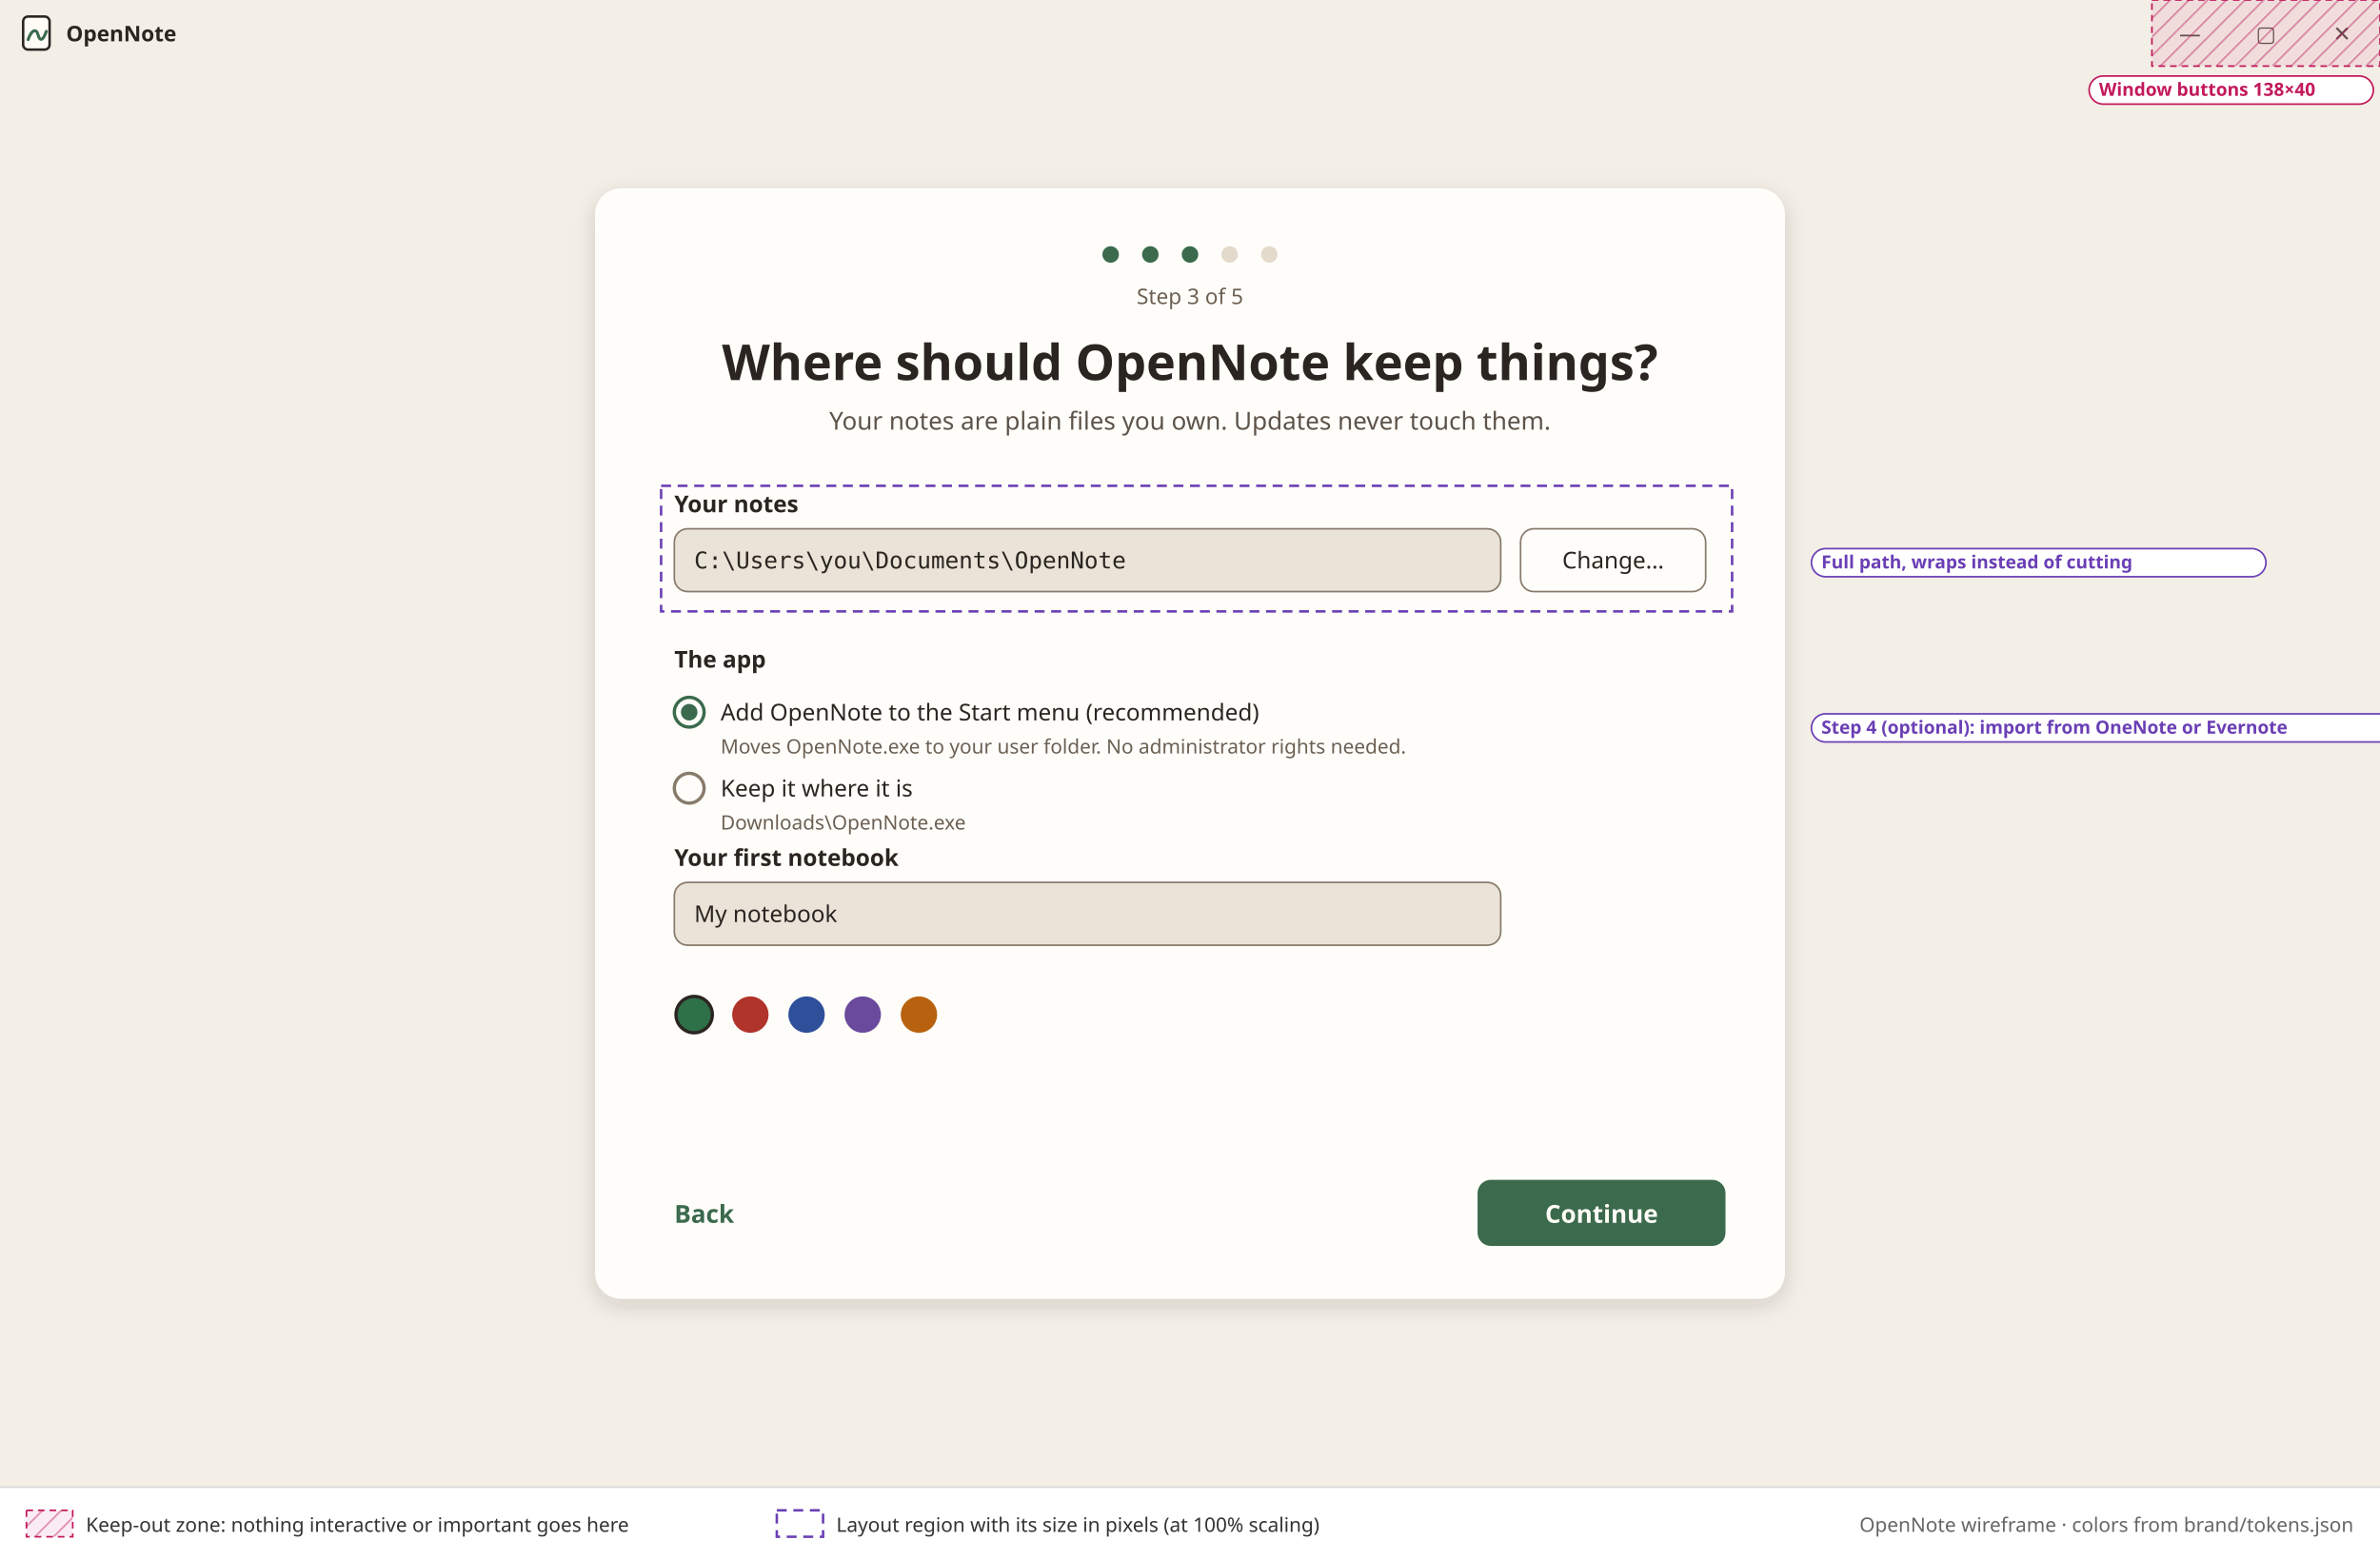
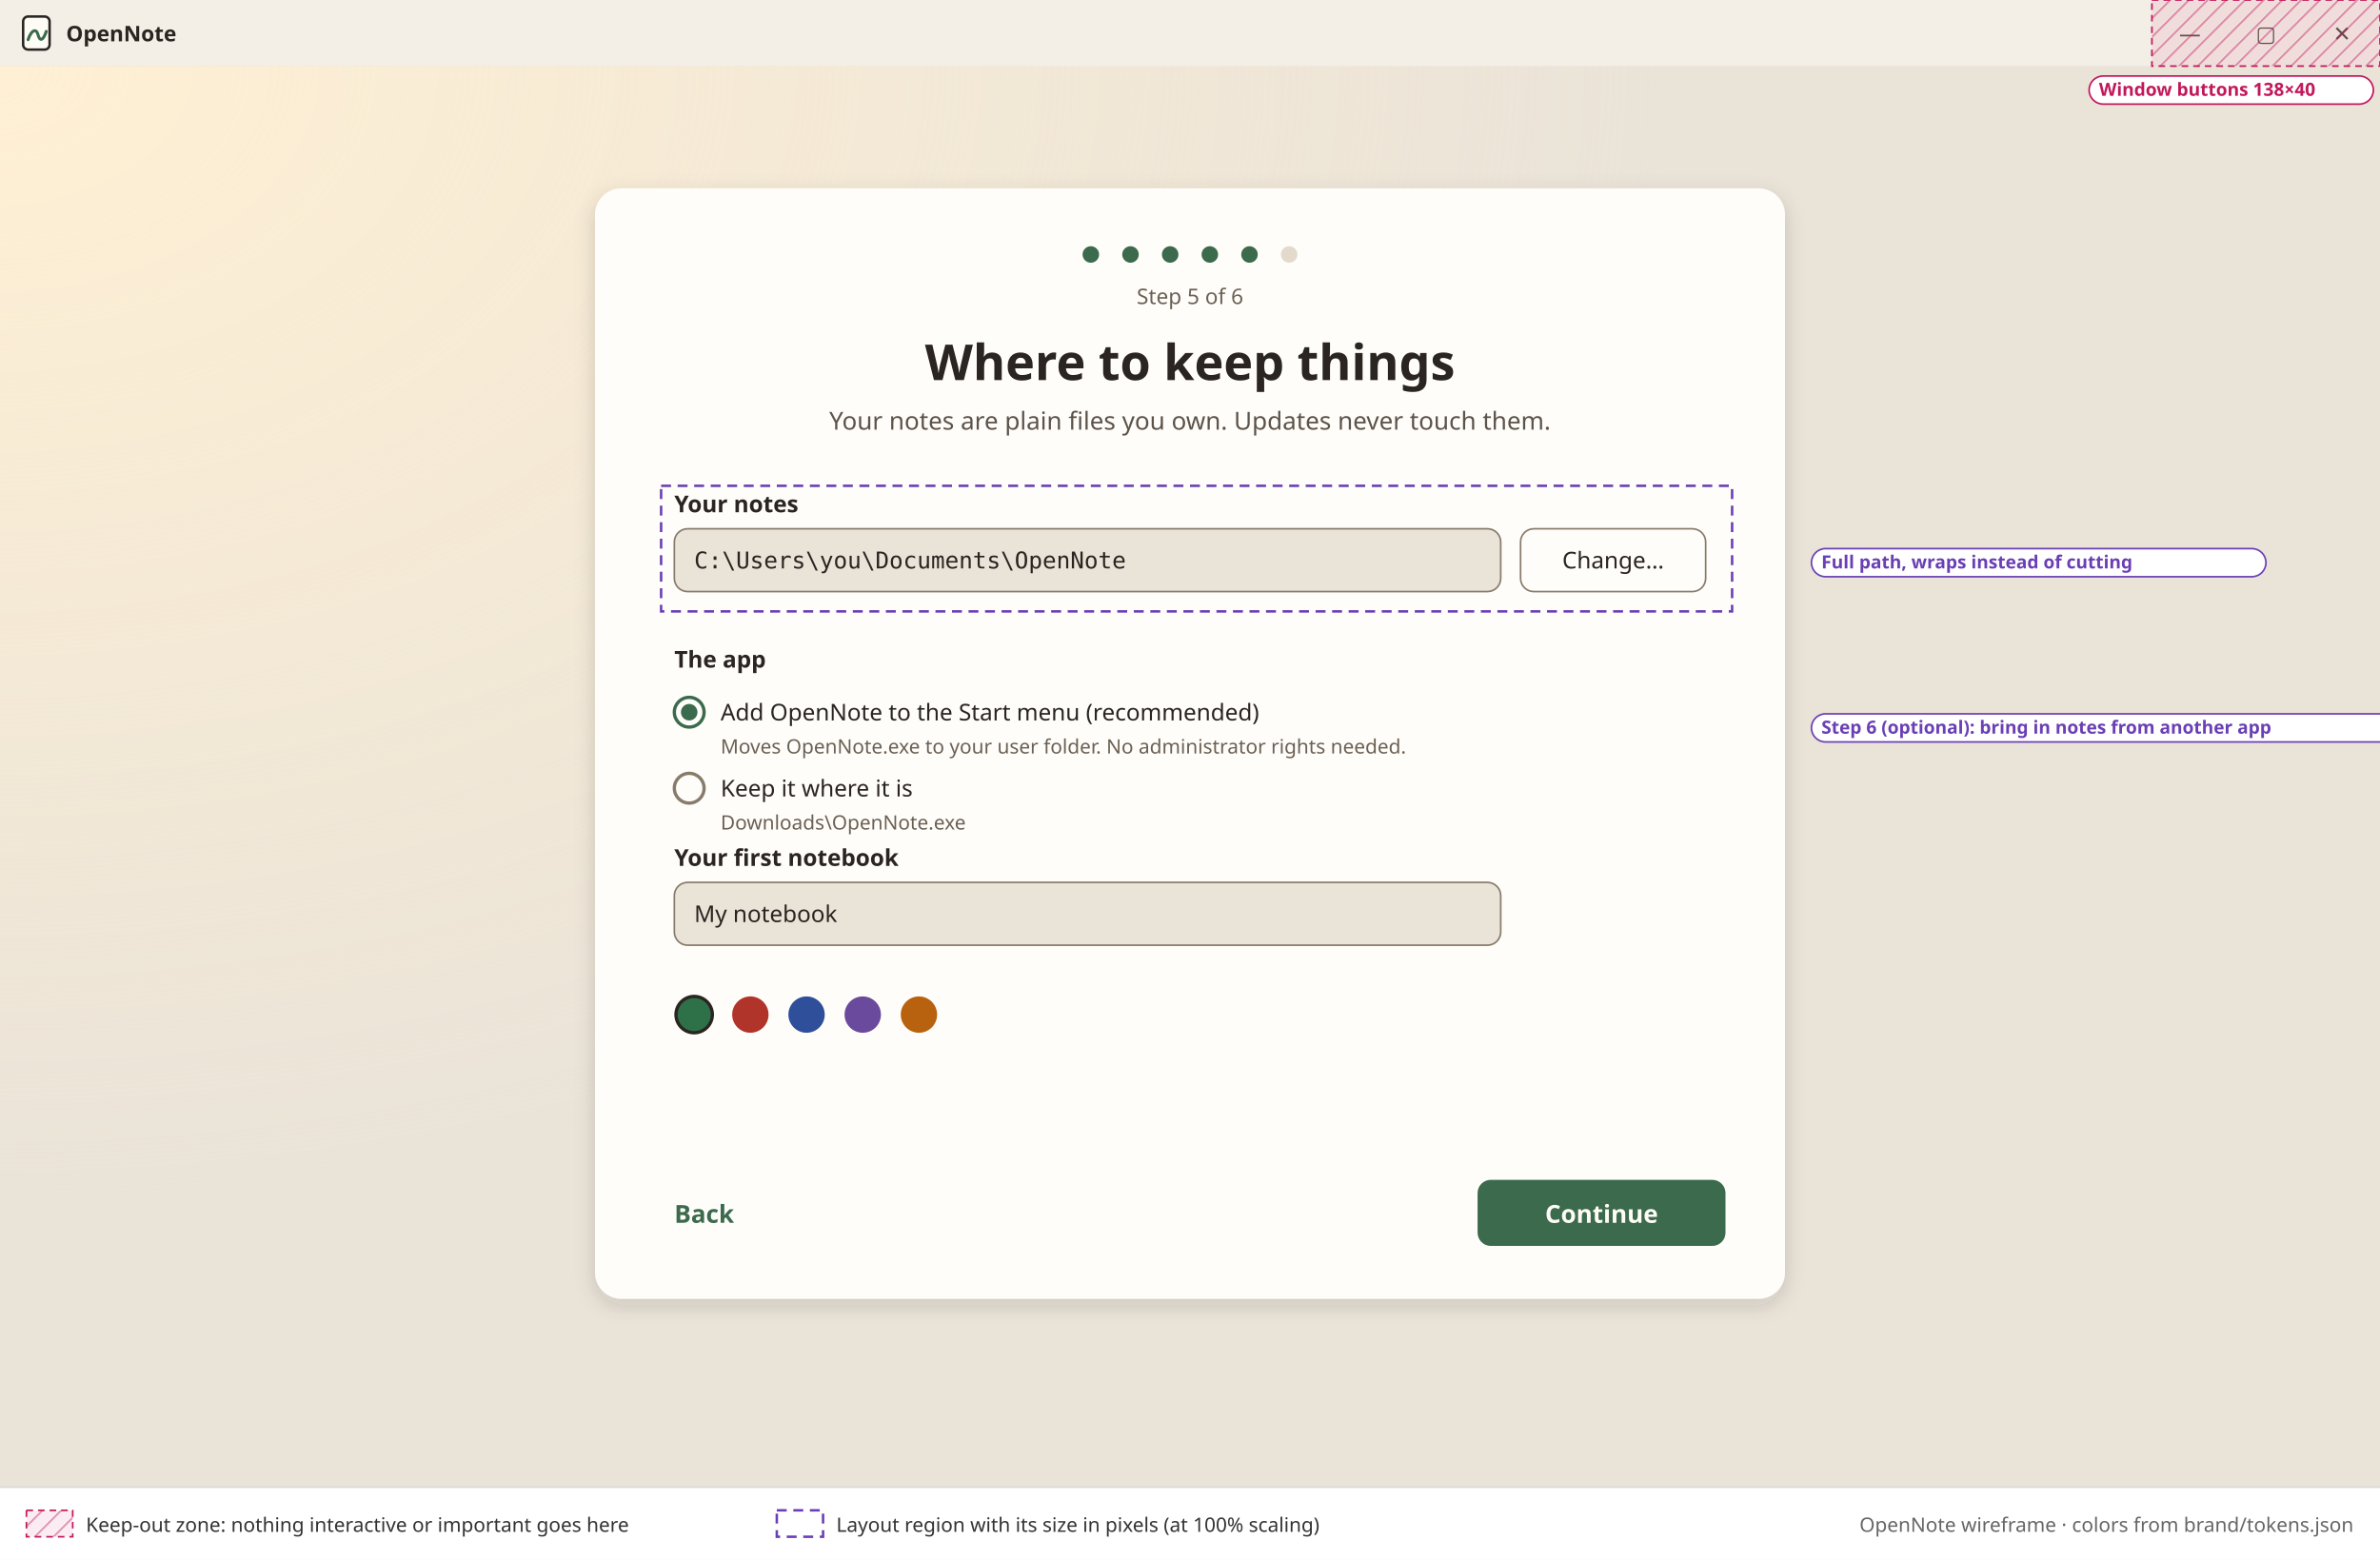
<svg xmlns="http://www.w3.org/2000/svg" viewBox="0 0 1440 944" width="1440" height="944" role="img">
  <defs>
    <pattern id="hatch" width="8" height="8" patternUnits="userSpaceOnUse" patternTransform="rotate(45)">
      <rect width="8" height="8" fill="#C2185B" fill-opacity="0.08" />
      <line x1="0" y1="0" x2="0" y2="8" stroke="#C2185B" stroke-opacity="0.45" stroke-width="2" />
    </pattern>
    <filter id="shadow" x="-10%" y="-10%" width="120%" height="130%">
      <feDropShadow dx="0" dy="4" stdDeviation="6" flood-color="#2B2521" flood-opacity="0.16" />
    </filter>
  </defs>
  <rect x="0" y="0" width="1440" height="900" rx="0" fill="#F3EEE6" />
  <rect x="0" y="0" width="1440" height="40" rx="0" fill="#F3EEE6" />
  <rect x="14" y="10" width="16" height="20" rx="3" fill="#FFFCF6" stroke="#2B2521" stroke-width="1.5" />
  <path d="M17 24c2-6 5-7 6-3s3 4 5-2" fill="none" stroke-linecap="round" stroke-linejoin="round" stroke="#3B6A4D" stroke-width="1.8" />
  <text x="40" y="25" font-size="13" font-weight="600" fill="#2B2521" text-anchor="start" font-family="'Atkinson Hyperlegible Next', 'Segoe UI', system-ui, sans-serif">OpenNote</text>
  <text x="1325" y="25" font-size="13" font-weight="400" fill="#5C534A" text-anchor="middle" font-family="'Atkinson Hyperlegible Next', 'Segoe UI', system-ui, sans-serif">—</text>
  <text x="1371" y="25" font-size="13" font-weight="400" fill="#5C534A" text-anchor="middle" font-family="'Atkinson Hyperlegible Next', 'Segoe UI', system-ui, sans-serif">▢</text>
  <text x="1417" y="25" font-size="13" font-weight="400" fill="#5C534A" text-anchor="middle" font-family="'Atkinson Hyperlegible Next', 'Segoe UI', system-ui, sans-serif">✕</text>
+   <defs>
+     <radialGradient id="ambient2" cx="0" cy="0" r="1" gradientUnits="userSpaceOnUse" gradientTransform="translate(0 40) scale(1008 688)">
+       <stop offset="0" stop-color="#FFF0D4" />
+       <stop offset="1" stop-color="#FFF0D4" stop-opacity="0" />
+     </radialGradient>
+     <radialGradient id="ambient2p">
+       <stop offset="0" stop-color="#FCE4B8" />
+       <stop offset="1" stop-color="#FCE4B8" stop-opacity="0" />
+     </radialGradient>
+   </defs>
+   <rect x="0" y="40" width="1440" height="860" rx="0" fill="#EAE3D8" />
+   <rect x="0" y="40" width="1440" height="860" fill="url(#ambient2)" />
  <rect x="360" y="114" width="720" height="672" rx="16" fill="#FFFDF9" filter="url(#shadow)" />
-   <circle cx="672" cy="154" r="5" fill="#3B6A4D" />
-   <circle cx="696" cy="154" r="5" fill="#3B6A4D" />
-   <circle cx="720" cy="154" r="5" fill="#3B6A4D" />
-   <circle cx="744" cy="154" r="5" fill="#E3DACC" />
-   <circle cx="768" cy="154" r="5" fill="#E3DACC" />
-   <text x="720" y="184" font-size="13" font-weight="400" fill="#6B6054" text-anchor="middle" font-family="'Atkinson Hyperlegible Next', 'Segoe UI', system-ui, sans-serif">Step 3 of 5</text>
-   <text x="720" y="230" font-size="30" font-weight="600" fill="#2B2521" text-anchor="middle" font-family="'Atkinson Hyperlegible Next', 'Segoe UI', system-ui, sans-serif">Where should OpenNote keep things?</text>
+   <circle cx="660" cy="154" r="5" fill="#3B6A4D" />
+   <circle cx="684" cy="154" r="5" fill="#3B6A4D" />
+   <circle cx="708" cy="154" r="5" fill="#3B6A4D" />
+   <circle cx="732" cy="154" r="5" fill="#3B6A4D" />
+   <circle cx="756" cy="154" r="5" fill="#3B6A4D" />
+   <circle cx="780" cy="154" r="5" fill="#E3DACC" />
+   <text x="720" y="184" font-size="13" font-weight="400" fill="#6B6054" text-anchor="middle" font-family="'Atkinson Hyperlegible Next', 'Segoe UI', system-ui, sans-serif">Step 5 of 6</text>
+   <text x="720" y="230" font-size="30" font-weight="600" fill="#2B2521" text-anchor="middle" font-family="'Atkinson Hyperlegible Next', 'Segoe UI', system-ui, sans-serif">Where to keep things</text>
  <text x="720" y="260" font-size="15" font-weight="400" fill="#5C534A" text-anchor="middle" font-family="'Atkinson Hyperlegible Next', 'Segoe UI', system-ui, sans-serif">Your notes are plain files you own. Updates never touch them.</text>
  <text x="408" y="310" font-size="14" font-weight="600" fill="#2B2521" text-anchor="start" font-family="'Atkinson Hyperlegible Next', 'Segoe UI', system-ui, sans-serif">Your notes</text>
  <rect x="408" y="320" width="500" height="38" rx="8" fill="#EAE3D8" stroke="#877B6C" stroke-width="1" />
  <text x="420" y="344" font-size="14" font-weight="400" fill="#2B2521" text-anchor="start" font-family="'Atkinson Hyperlegible Mono', 'Cascadia Code', Consolas, monospace">C:\Users\you\Documents\OpenNote</text>
  <rect x="920" y="320" width="112" height="38" rx="8" fill="none" stroke="#877B6C" stroke-width="1" />
  <text x="976" y="344" font-size="14" font-weight="400" fill="#2B2521" text-anchor="middle" font-family="'Atkinson Hyperlegible Next', 'Segoe UI', system-ui, sans-serif">Change…</text>
  <text x="408" y="404" font-size="14" font-weight="600" fill="#2B2521" text-anchor="start" font-family="'Atkinson Hyperlegible Next', 'Segoe UI', system-ui, sans-serif">The app</text>
  <circle cx="417" cy="431" r="9" fill="none" stroke="#3B6A4D" stroke-width="2" />
  <circle cx="417" cy="431" r="5" fill="#3B6A4D" />
  <text x="436" y="436" font-size="14" font-weight="400" fill="#2B2521" text-anchor="start" font-family="'Atkinson Hyperlegible Next', 'Segoe UI', system-ui, sans-serif">Add OpenNote to the Start menu (recommended)</text>
  <text x="436" y="456" font-size="12" font-weight="400" fill="#6B6054" text-anchor="start" font-family="'Atkinson Hyperlegible Next', 'Segoe UI', system-ui, sans-serif">Moves OpenNote.exe to your user folder. No administrator rights needed.</text>
  <circle cx="417" cy="477" r="9" fill="none" stroke="#877B6C" stroke-width="2" />
  <text x="436" y="482" font-size="14" font-weight="400" fill="#2B2521" text-anchor="start" font-family="'Atkinson Hyperlegible Next', 'Segoe UI', system-ui, sans-serif">Keep it where it is</text>
  <text x="436" y="502" font-size="12" font-weight="400" fill="#6B6054" text-anchor="start" font-family="'Atkinson Hyperlegible Next', 'Segoe UI', system-ui, sans-serif">Downloads\OpenNote.exe</text>
  <text x="408" y="524" font-size="14" font-weight="600" fill="#2B2521" text-anchor="start" font-family="'Atkinson Hyperlegible Next', 'Segoe UI', system-ui, sans-serif">Your first notebook</text>
  <rect x="408" y="534" width="500" height="38" rx="8" fill="#EAE3D8" stroke="#877B6C" stroke-width="1" />
  <text x="420" y="558" font-size="14" font-weight="400" fill="#2B2521" text-anchor="start" font-family="'Atkinson Hyperlegible Next', 'Segoe UI', system-ui, sans-serif">My notebook</text>
  <circle cx="420" cy="614" r="11" fill="#2E7048" stroke="#2B2521" stroke-width="2" />
  <circle cx="454" cy="614" r="11" fill="#B0342A" />
  <circle cx="488" cy="614" r="11" fill="#2F4F9A" />
  <circle cx="522" cy="614" r="11" fill="#6A4A9C" />
  <circle cx="556" cy="614" r="11" fill="#B8620F" />
  <text x="408" y="740" font-size="15" font-weight="600" fill="#3B6A4D" text-anchor="start" font-family="'Atkinson Hyperlegible Next', 'Segoe UI', system-ui, sans-serif">Back</text>
  <g data-fit="8" data-center="both">
    <rect x="894" y="714" width="150" height="40" rx="8" fill="#3B6A4D" />
    <text x="969" y="740" font-size="15" font-weight="600" fill="#FFFCF6" text-anchor="middle" font-family="'Atkinson Hyperlegible Next', 'Segoe UI', system-ui, sans-serif">Continue</text>
  </g>
  <g pointer-events="none">
    <rect x="400" y="294" width="648" height="76" rx="0" fill="none" stroke="#6A3FB5" stroke-width="1.5" stroke-dasharray="6 4" />
  </g>
  <g data-fit="4" pointer-events="none">
    <rect x="1096" y="332" width="275" height="17" rx="8.5" fill="#FFFFFF" stroke="#6A3FB5" stroke-width="1" />
    <text x="1102" y="344" font-size="11" font-weight="600" fill="#6A3FB5" text-anchor="start" font-family="'Atkinson Hyperlegible Next', 'Segoe UI', system-ui, sans-serif">Full path, wraps instead of cutting</text>
  </g>
  <g pointer-events="none">
    <rect x="1302" y="0" width="138" height="40" rx="0" fill="url(#hatch)" stroke="#C2185B" stroke-width="1" stroke-dasharray="4 3" />
  </g>
  <g data-fit="4" pointer-events="none">
    <rect x="1264" y="46" width="172" height="17" rx="8.5" fill="#FFFFFF" stroke="#C2185B" stroke-width="1" />
    <text x="1270" y="58" font-size="11" font-weight="600" fill="#C2185B" text-anchor="start" font-family="'Atkinson Hyperlegible Next', 'Segoe UI', system-ui, sans-serif">Window buttons 138×40</text>
  </g>
  <g data-fit="4" pointer-events="none">
    <rect x="1096" y="432" width="386" height="17" rx="8.5" fill="#FFFFFF" stroke="#6A3FB5" stroke-width="1" />
-     <text x="1102" y="444" font-size="11" font-weight="600" fill="#6A3FB5" text-anchor="start" font-family="'Atkinson Hyperlegible Next', 'Segoe UI', system-ui, sans-serif">Step 4 (optional): import from OneNote or Evernote</text>
+     <text x="1102" y="444" font-size="11" font-weight="600" fill="#6A3FB5" text-anchor="start" font-family="'Atkinson Hyperlegible Next', 'Segoe UI', system-ui, sans-serif">Step 6 (optional): bring in notes from another app</text>
  </g>
  <rect x="0" y="900" width="1440" height="44" rx="0" fill="#FFFFFF" />
  <line x1="0" y1="900" x2="1440" y2="900" stroke="#D9D9D9" />
  <rect x="16" y="914" width="28" height="16" rx="0" fill="url(#hatch)" stroke="#C2185B" stroke-width="1" stroke-dasharray="4 3" />
  <text x="52" y="927" font-size="12" font-weight="400" fill="#333" text-anchor="start" font-family="'Atkinson Hyperlegible Next', 'Segoe UI', system-ui, sans-serif">Keep-out zone: nothing interactive or important goes here</text>
  <rect x="470" y="914" width="28" height="16" rx="0" fill="none" stroke="#6A3FB5" stroke-width="1.5" stroke-dasharray="6 4" />
  <text x="506" y="927" font-size="12" font-weight="400" fill="#333" text-anchor="start" font-family="'Atkinson Hyperlegible Next', 'Segoe UI', system-ui, sans-serif">Layout region with its size in pixels (at 100% scaling)</text>
  <text x="1424" y="927" font-size="12" font-weight="400" fill="#666" text-anchor="end" font-family="'Atkinson Hyperlegible Next', 'Segoe UI', system-ui, sans-serif">OpenNote wireframe · colors from brand/tokens.json</text>
</svg>
